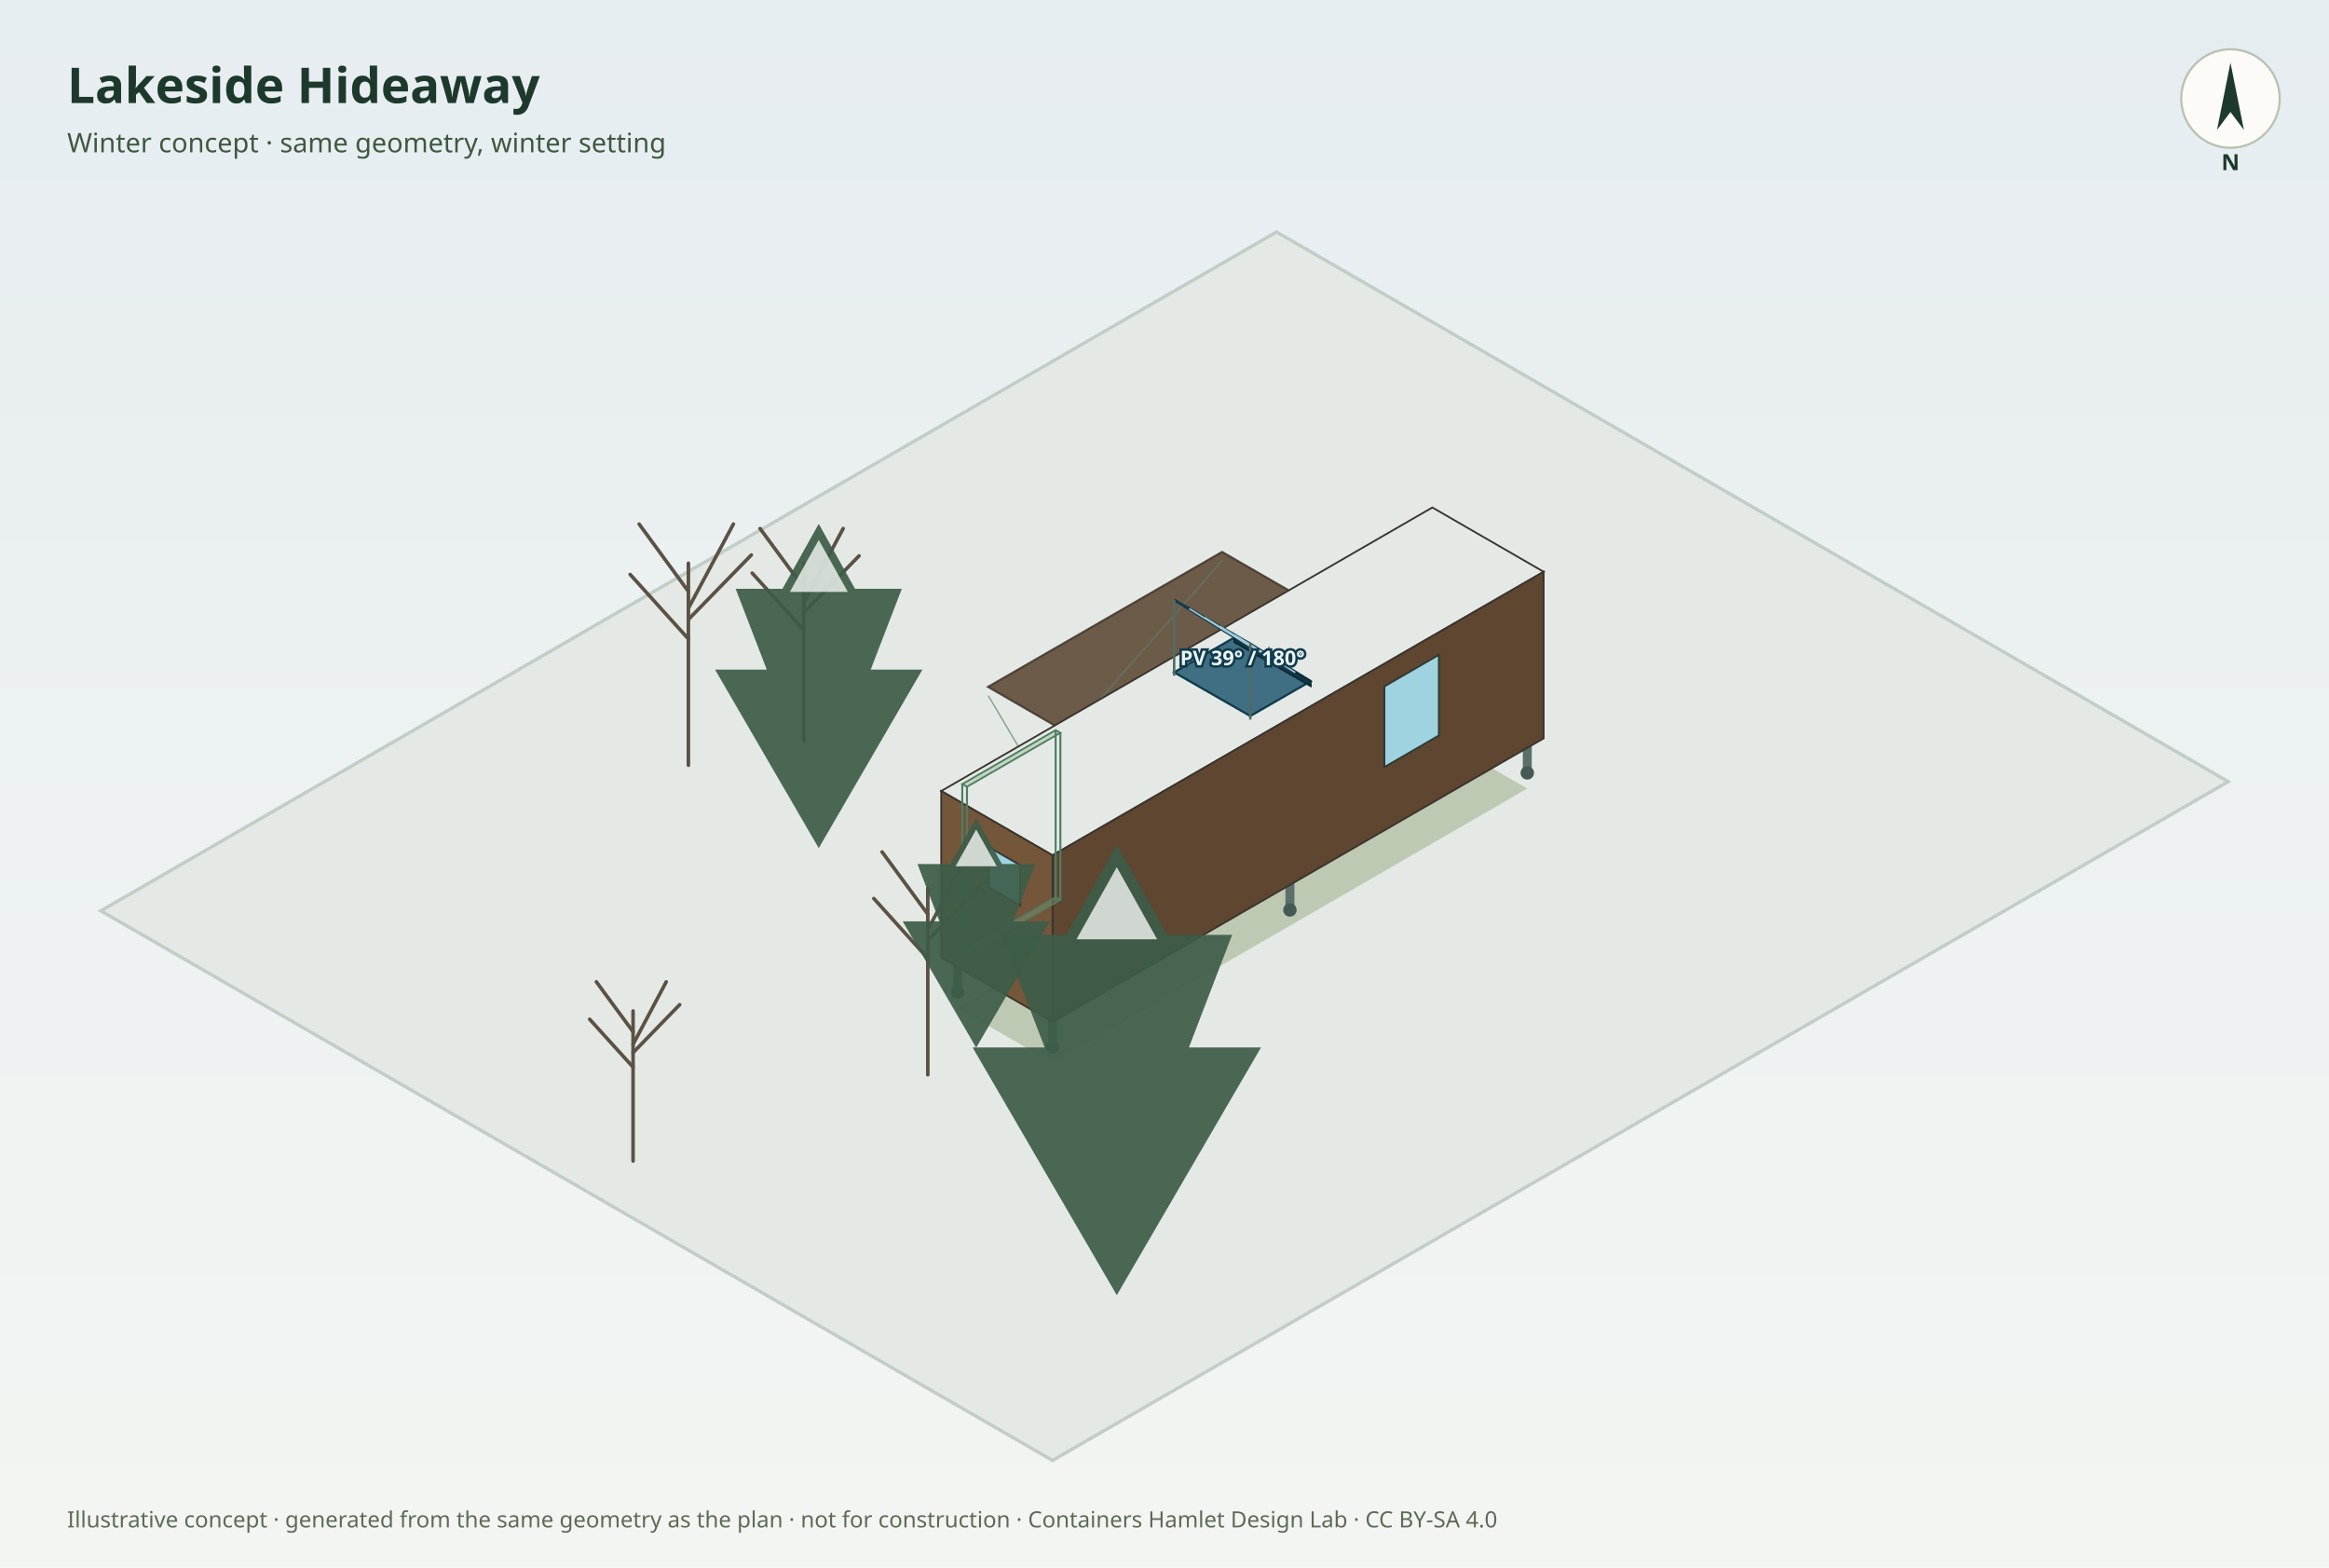
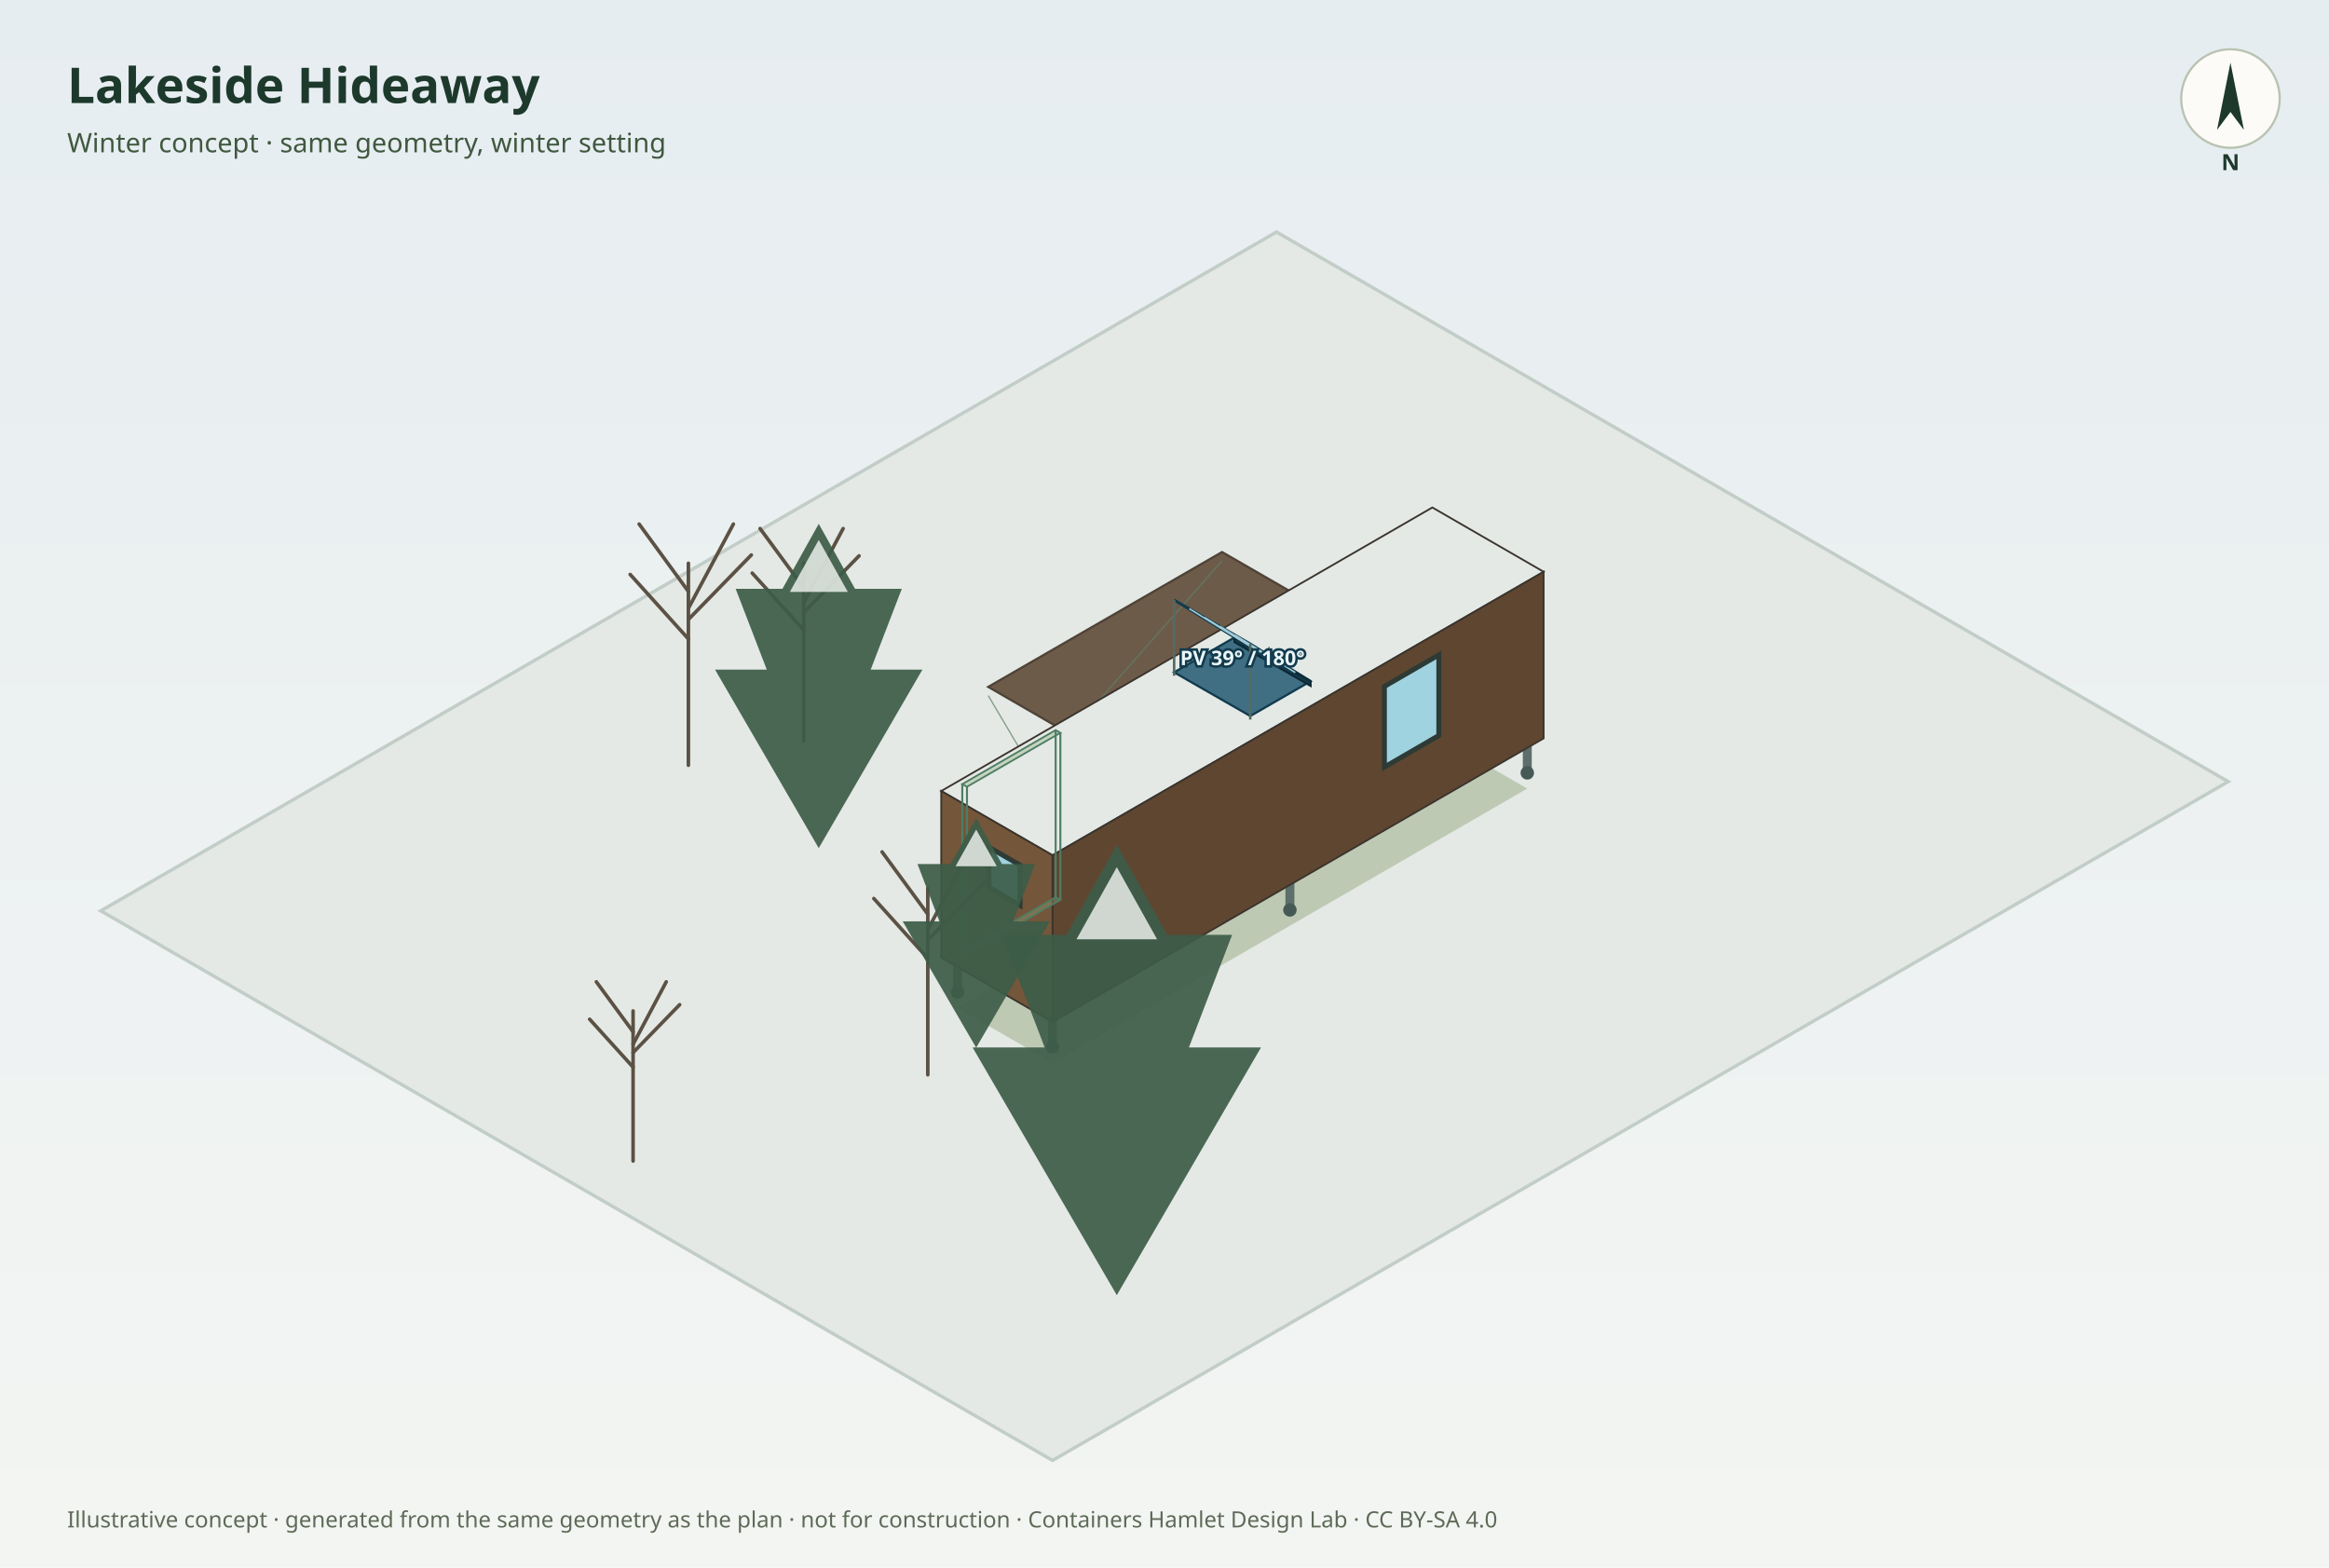
<svg xmlns="http://www.w3.org/2000/svg" viewBox="0 0 1040 700" role="img" aria-labelledby="concept-lakeside-hideaway-winter-t concept-lakeside-hideaway-winter-d">
  <defs>
    <linearGradient id="concept-lakeside-hideaway-winter-sky" x1="0" y1="0" x2="0" y2="1">
      <stop offset="0" stop-color="#e6edf1" />
      <stop offset="1" stop-color="#f3f5f2" />
    </linearGradient>
  </defs>
  <rect width="1040" height="700" fill="url(#concept-lakeside-hideaway-winter-sky)" />
  <path d="M570 103.6L995 349L470 652.1L45 406.7Z" fill="#e4e9e5" stroke="#c2cdc8" stroke-width="1.5" />
  <g stroke="#5b5144" stroke-width="1.6" stroke-linecap="round">
    <path d="M358.9 330.9L358.9 251.5" />
    <path d="M358.9 281.3L335.9 255.9" />
    <path d="M358.9 273.5L383.6 248.2" />
    <path d="M358.9 262.5L339.4 236" />
    <path d="M358.9 269.1L376.5 236" />
  </g>
  <g stroke="#5b5144" stroke-width="1.6" stroke-linecap="round">
    <path d="M307.4 341.7L307.4 251.5" />
    <path d="M307.4 285.3L281.4 256.5" />
    <path d="M307.4 276.6L335.5 247.8" />
    <path d="M307.4 264.1L285.4 234" />
    <path d="M307.4 271.6L327.5 234" />
  </g>
  <path d="M545.7 308.4 441.3 368.7 424 358.6 528.3 298.4Z" fill="#c3a276" stroke="#8a6a44" stroke-width="1" />
  <path d="M597.9 338.6 493.5 398.8 441.3 368.7 545.7 308.4Z" fill="#b9976a" stroke="#806040" stroke-width="1" />
  <path d="M597.9 276.6 493.5 336.9 441.3 306.7 545.7 246.5Z" fill="#6d5b49" stroke="#4f4337" stroke-width="1" />
  <path d="M597.9 338.6L493.5 340.7" stroke="#5e8069" stroke-width="0.6" stroke-opacity="0.7" />
  <path d="M493.5 398.8L441.3 310.6" stroke="#5e8069" stroke-width="0.6" stroke-opacity="0.7" />
  <path d="M441.3 368.7L545.7 250.4" stroke="#5e8069" stroke-width="0.6" stroke-opacity="0.7" />
  <path d="M545.7 308.4L597.9 280.5" stroke="#5e8069" stroke-width="0.6" stroke-opacity="0.7" />
  <path d="M682 352.1 470 474.6 427.6 450.1 639.6 327.7Z" fill="#9eae8d" fill-opacity="0.55" />
  <line x1="682" y1="345.1" x2="682" y2="329.7" stroke="#5d6f6a" stroke-width="4" />
  <circle cx="682" cy="345.1" r="3" fill="#455955" />
  <line x1="470" y1="467.5" x2="470" y2="452.1" stroke="#5d6f6a" stroke-width="4" />
  <circle cx="470" cy="467.5" r="3" fill="#455955" />
  <line x1="427.6" y1="443" x2="427.6" y2="427.6" stroke="#5d6f6a" stroke-width="4" />
  <circle cx="427.6" cy="443" r="3" fill="#455955" />
  <line x1="639.6" y1="320.6" x2="639.6" y2="305.2" stroke="#5d6f6a" stroke-width="4" />
  <circle cx="639.6" cy="320.6" r="3" fill="#455955" />
  <line x1="576" y1="406.3" x2="576" y2="390.9" stroke="#5d6f6a" stroke-width="4" />
  <circle cx="576" cy="406.3" r="3" fill="#455955" />
  <line x1="533.6" y1="381.8" x2="533.6" y2="366.4" stroke="#5d6f6a" stroke-width="4" />
  <circle cx="533.6" cy="381.8" r="3" fill="#455955" />
  <path d="M689.3 255.3 470 381.9 420.3 353.2 639.6 226.6Z" fill="#e4e9e5" stroke="#3a342d" stroke-width="0.8" />
  <path d="M689.3 329.7 470 456.3 470 381.9 689.3 255.3Z" fill="#5f4630" stroke="#3a342d" stroke-width="0.8" />
  <path d="M470 456.3 420.3 427.6 420.3 353.2 470 381.9Z" fill="#74563a" stroke="#3a342d" stroke-width="0.8" />
-   <path d="M642.5 328.4 618.2 342.5 618.2 306.5 642.5 292.4Z" fill="#9fd3e0" stroke="#2d3a35" stroke-width="0.8" />
-   <path d="M455.5 404.3 441.6 396.2 441.6 378.3 455.5 386.3Z" fill="#9fd3e0" stroke="#2d3a35" stroke-width="0.8" />
+   <path d="M642.5 328.4 618.2 342.5 618.2 306.5 642.5 292.4Z" fill="#9fd3e0" stroke="#2d3a35" stroke-width="2.2" />
+   <path d="M455.5 404.3 441.6 396.2 441.6 378.3 455.5 386.3Z" fill="#9fd3e0" stroke="#2d3a35" stroke-width="2.2" />
  <path d="M585.2 304.2 551.3 284.6 524.3 300.2 558.3 319.7Z" fill="#245a73" fill-opacity="0.85" stroke="#123b4d" stroke-width="1" />
  <path d="M585.2 304.2 551.3 284.6 524.3 267.9 558.3 287.5Z" fill="#2f6d88" fill-opacity="0.9" stroke="#123b4d" stroke-width="1.2" />
  <path d="M585.2 304.2 551.3 284.6 551.3 286.7 585.2 306.2Z" fill="#123b4d" stroke="#0d2a36" stroke-width="1" />
  <line x1="578.4" y1="300.3" x2="551.5" y2="283.6" stroke="#9fc9d6" stroke-width="0.7" />
  <line x1="571.6" y1="296.3" x2="544.7" y2="279.6" stroke="#9fc9d6" stroke-width="0.7" />
  <line x1="564.9" y1="292.4" x2="537.9" y2="275.7" stroke="#9fc9d6" stroke-width="0.7" />
  <line x1="558.1" y1="288.5" x2="531.1" y2="271.8" stroke="#9fc9d6" stroke-width="0.7" />
  <line x1="524.3" y1="301.7" x2="524.3" y2="267.9" stroke="#536b63" stroke-width="1.1" />
  <line x1="558.3" y1="321.3" x2="558.3" y2="287.5" stroke="#536b63" stroke-width="1.1" />
  <text x="554.8" y="297" text-anchor="middle" font-family="system-ui, sans-serif" font-size="9" font-weight="800" fill="#eaf6f9" stroke="#123b4d" stroke-width="2.2" paint-order="stroke">PV 39° / 180°</text>
  <path d="M473.5 401.8 431.8 425.9 429.7 424.7 471.4 400.6Z" fill="#9ab886" fill-opacity="0.3" stroke="#4f7d64" stroke-width="0.8" />
  <path d="M473.5 327.2 431.8 351.3 429.7 350.1 471.4 326Z" fill="#6f9d5b" fill-opacity="0.28" stroke="#4f7d64" stroke-width="0.8" />
  <path d="M473.5 401.8L473.5 327.2" stroke="#4f7d64" stroke-width="0.9" />
  <path d="M431.8 425.9L431.8 351.3" stroke="#4f7d64" stroke-width="0.9" />
  <path d="M429.7 424.7L429.7 350.1" stroke="#4f7d64" stroke-width="0.9" />
  <path d="M471.4 400.6L471.4 326" stroke="#4f7d64" stroke-width="0.9" />
  <g stroke="#5b5144" stroke-width="1.6" stroke-linecap="round">
    <path d="M282.7 518.4L282.7 451.4" />
    <path d="M282.7 476.5L263.3 455.1" />
    <path d="M282.7 470L303.5 448.6" />
    <path d="M282.7 460.7L266.3 438.4" />
    <path d="M282.7 466.3L297.5 438.4" />
  </g>
  <g stroke="#5b5144" stroke-width="1.6" stroke-linecap="round">
    <path d="M414.3 479.9L414.3 396.6" />
    <path d="M414.3 427.9L390.2 401.2" />
    <path d="M414.3 419.8L440.2 393.1" />
    <path d="M414.3 408.2L393.9 380.4" />
    <path d="M414.3 415.1L432.8 380.4" />
  </g>
  <g fill="#3d5d48" fill-opacity="0.92">
    <path d="M498.7 578.3L563.1 467.7L530.9 467.7L550.2 417.4L521.2 417.4L498.7 377.2L476.2 417.4L447.2 417.4L466.5 467.7L434.3 467.7Z" />
  </g>
  <g fill="#f4f6f3" fill-opacity="0.8">
    <path d="M498.7 387.2l18 32.2l-36 0Z" />
  </g>
  <g fill="#3d5d48" fill-opacity="0.92">
    <path d="M435.9 467.8L468.8 411.4L452.4 411.4L462.2 385.8L447.4 385.8L435.9 365.3L424.5 385.8L409.7 385.8L419.5 411.4L403.1 411.4Z" />
  </g>
  <g fill="#f4f6f3" fill-opacity="0.8">
    <path d="M435.9 370.4l9.2 16.4l-18.4 0Z" />
  </g>
  <g fill="#3d5d48" fill-opacity="0.92">
    <path d="M365.6 378.7L411.9 299L388.8 299L402.7 262.9L381.8 262.9L365.6 233.9L349.4 262.9L328.5 262.9L342.4 299L319.3 299Z" />
  </g>
  <g fill="#f4f6f3" fill-opacity="0.8">
    <path d="M365.6 241.1l13 23.2l-25.9 0Z" />
  </g>
  <text x="30" y="46" font-family="system-ui, sans-serif" font-size="22" font-weight="800" fill="#1d392c">Lakeside Hideaway</text>
  <text x="30" y="68" font-family="system-ui, sans-serif" font-size="12" fill="#40583f">Winter concept · same geometry, winter setting</text>
  <g aria-hidden="true">
    <circle cx="996" cy="44" r="22" fill="#fffdf7" fill-opacity="0.9" stroke="#b9c3b2" />
    <path d="M996 28l6 30l-6 -8l-6 8z" fill="#1d392c" />
    <text x="996" y="76" text-anchor="middle" font-size="10" font-weight="700" font-family="system-ui, sans-serif" fill="#1d392c">N</text>
  </g>
  <text x="30" y="682" font-family="system-ui, sans-serif" font-size="10" fill="#5e6a58">Illustrative concept · generated from the same geometry as the plan · not for construction · Containers Hamlet Design Lab · CC BY-SA 4.0</text>
</svg>
